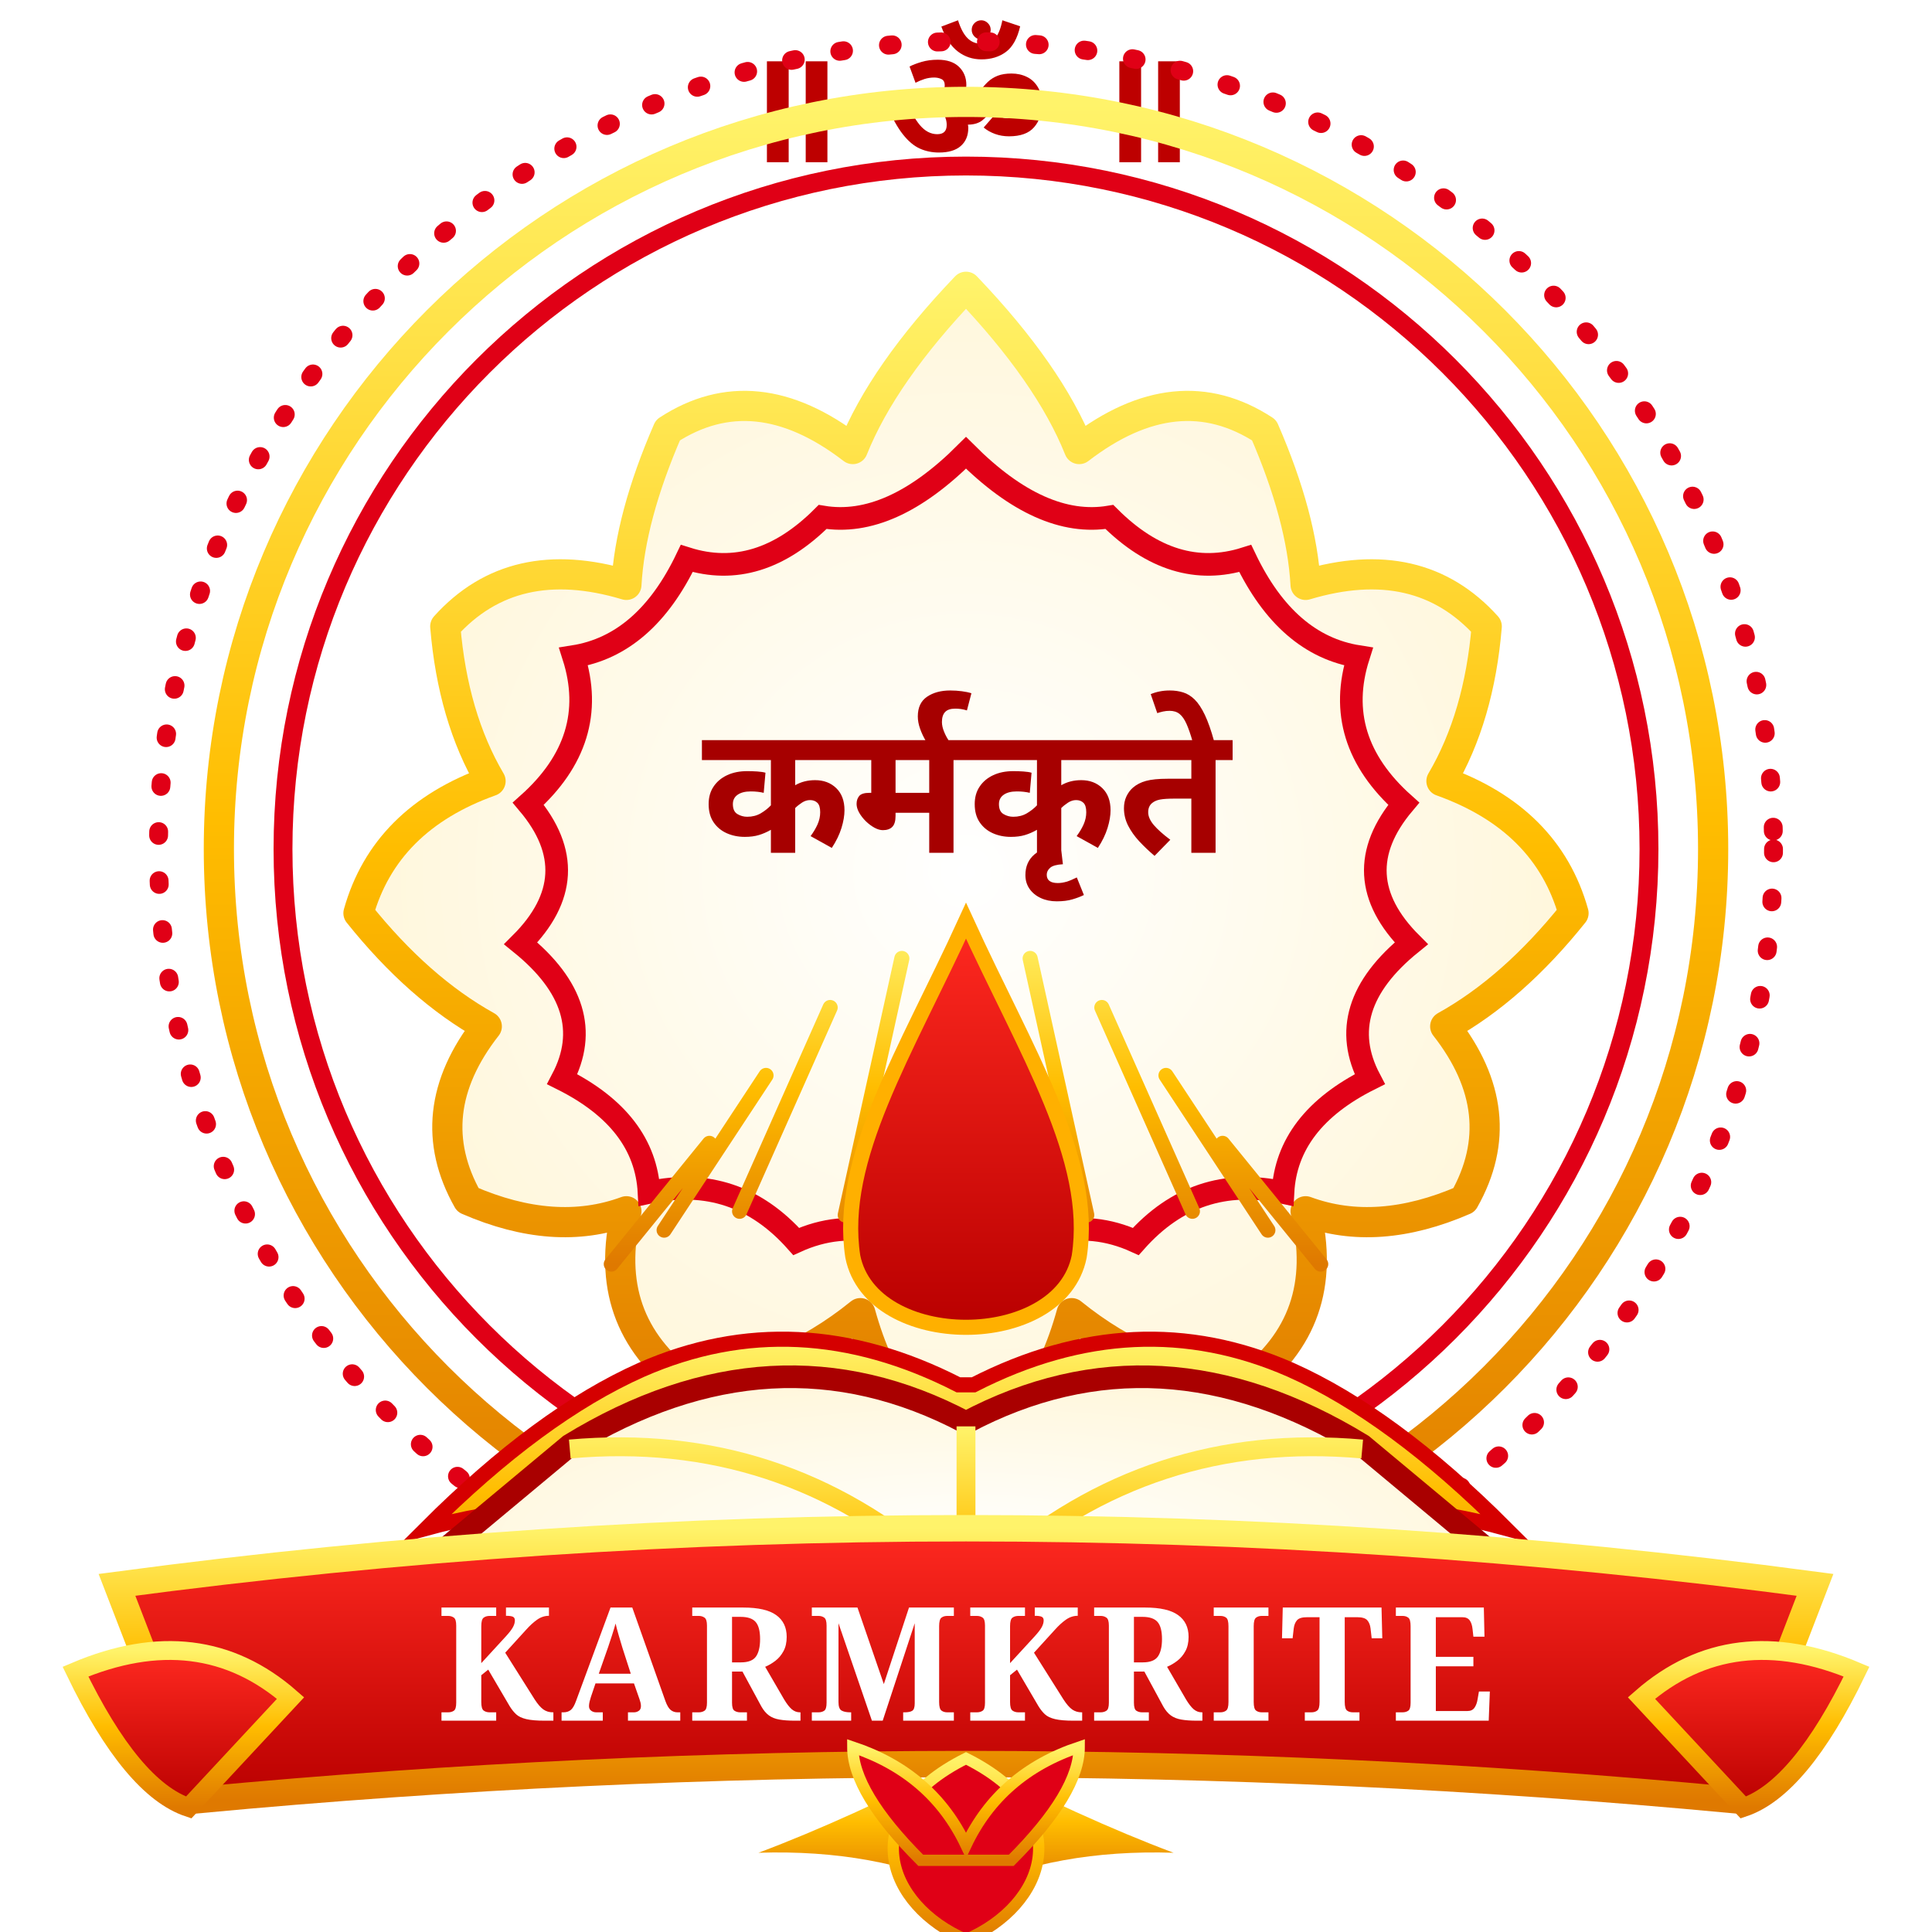
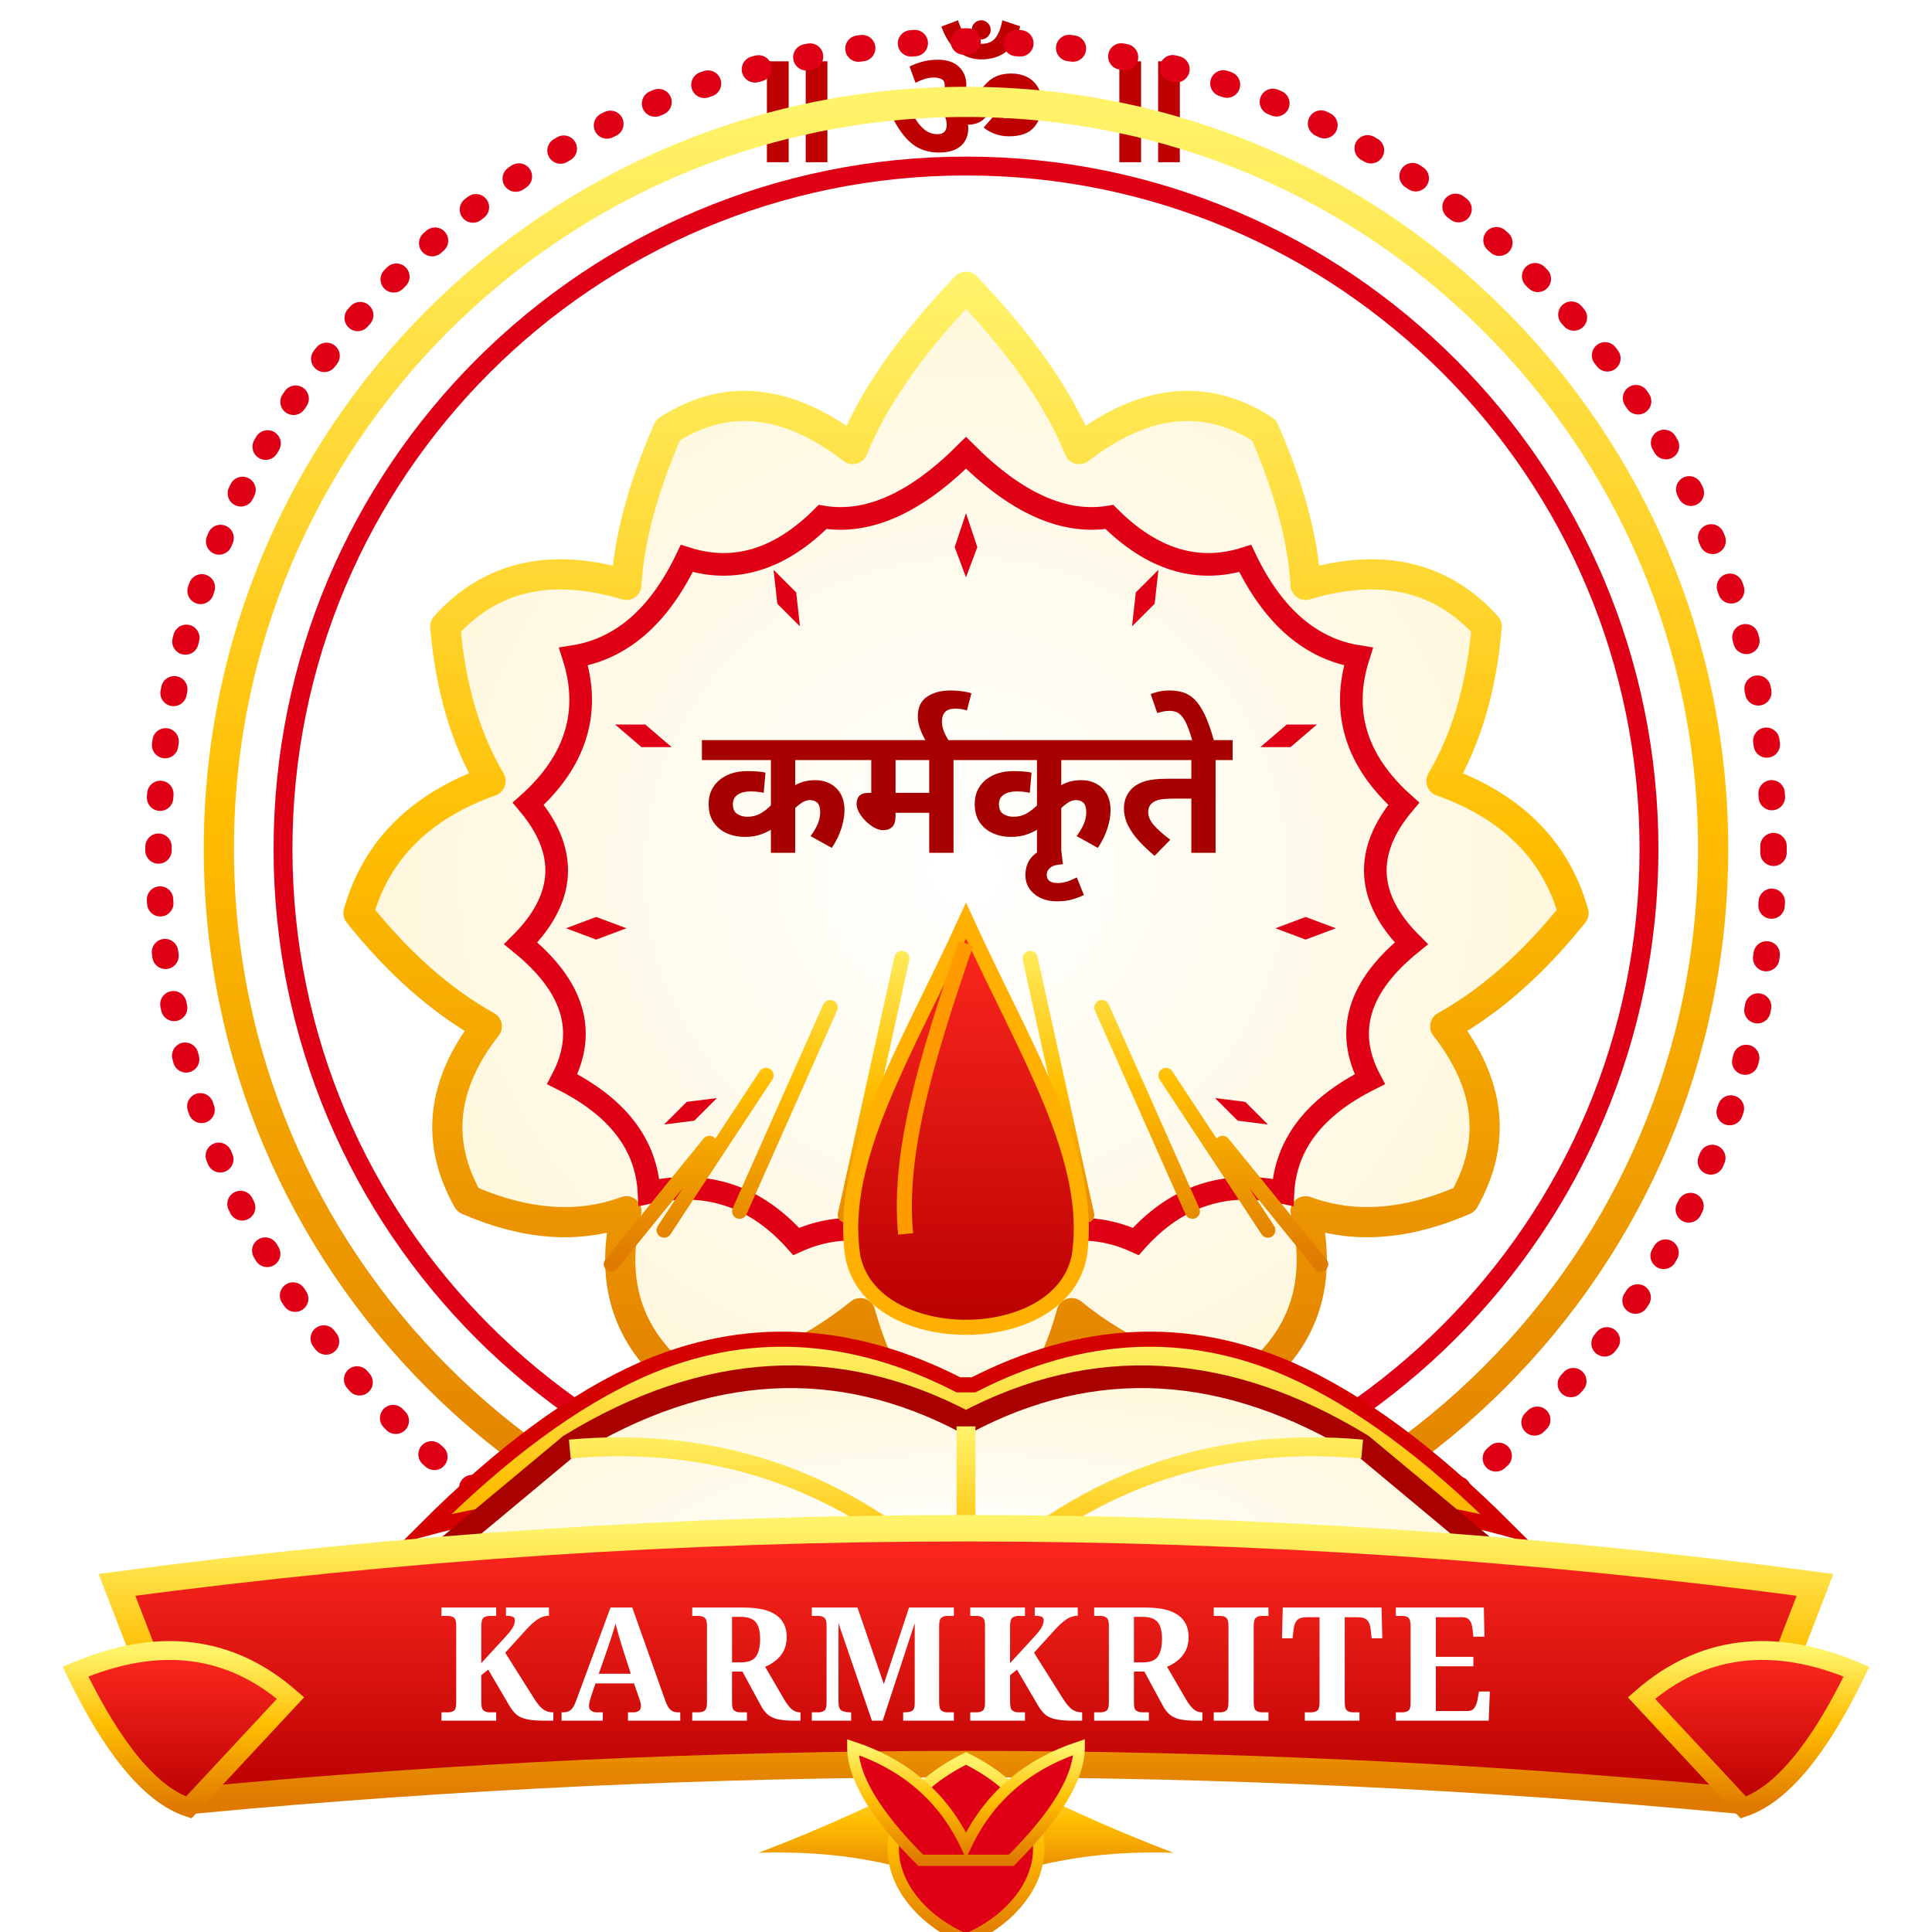
<svg xmlns="http://www.w3.org/2000/svg" width="512" height="512" viewBox="0 0 512 512">
  <defs>
    <linearGradient id="gold" x1="0" y1="0" x2="0" y2="1">
      <stop stop-color="#fff36a" />
      <stop offset=".48" stop-color="#ffbd00" />
      <stop offset="1" stop-color="#df7900" />
    </linearGradient>
    <linearGradient id="red" x1="0" y1="0" x2="0" y2="1">
      <stop stop-color="#ff2920" />
      <stop offset="1" stop-color="#b90000" />
    </linearGradient>
    <radialGradient id="paper">
      <stop stop-color="#fff" />
      <stop offset="1" stop-color="#fff7dc" />
    </radialGradient>
-     <filter id="soft">
+     <filter id="shadow" x="-20%" y="-20%" width="140%" height="140%">
      <feGaussianBlur stdDeviation="2" />
    </filter>
  </defs>
  <rect width="512" height="512" fill="#fff" />
  <text x="256" y="43" text-anchor="middle" font-family="Noto Sans Devanagari,sans-serif" font-size="43" font-weight="700" fill="#bd0000">॥ ॐ ॥</text>
  <circle cx="256" cy="225" r="198" fill="none" stroke="url(#gold)" stroke-width="8" />
  <circle cx="256" cy="225" r="181" fill="none" stroke="#e00016" stroke-width="5" />
-   <circle cx="256" cy="225" r="214" fill="none" stroke="#e00016" stroke-width="5" stroke-dasharray="1 12" stroke-linecap="round" />
+   <circle cx="256" cy="225" r="214" fill="none" stroke="#e00016" stroke-width="7" stroke-dasharray="1 13" stroke-linecap="round" />
  <g fill="url(#paper)" stroke="url(#gold)" stroke-width="8" stroke-linejoin="round">
    <path d="M256 76 Q278 99 286 119 Q312 99 335 114 Q345 137 346 155 Q376 146 394 166 Q392 190 382 207 Q410 217 417 242 Q401 262 383 272 Q401 295 388 318 Q365 328 346 321 Q353 350 330 367 Q305 365 284 348 Q276 377 256 386 Q236 377 228 348 Q207 365 182 367 Q159 350 166 321 Q147 328 124 318 Q111 295 129 272 Q111 262 95 242 Q102 217 130 207 Q120 190 118 166 Q136 146 166 155 Q167 137 177 114 Q200 99 226 119 Q234 99 256 76Z" />
  </g>
  <path d="M256 120 Q276 140 294 137 Q311 154 330 148 Q341 171 360 174 Q353 196 372 213 Q356 232 374 250 Q353 267 363 286 Q341 297 340 316 Q317 311 301 329 Q279 319 256 340 Q233 319 211 329 Q195 311 172 316 Q171 297 149 286 Q159 267 138 250 Q156 232 140 213 Q159 196 152 174 Q171 171 182 148 Q201 154 218 137 Q236 140 256 120Z" fill="none" stroke="#e00016" stroke-width="6" />
+   <g fill="#e00016">
+     <path d="M256 136 l-3 9 3 8 3-8Z M205 151 l1 9 6 6-1-9Z M307 151 l-1 9-6 6 1-9Z M163 192 l7 6 8 0-7-6Z M349 192 l-7 6-8 0 7-6Z M150 246 l8 3 8-3-8-3Z M354 246 l-8 3-8-3 8-3Z M176 298 l8-1 6-6-8 1Z M336 298 l-8-1-6-6 8 1Z" />
+   </g>
  <text x="256" y="226" text-anchor="middle" font-family="Noto Sans Devanagari,sans-serif" font-size="48" font-weight="700" fill="#a60000">कर्मकृते</text>
  <g stroke="url(#gold)" stroke-width="4" stroke-linecap="round">
    <path d="M256 245 L256 323 M239 254 L224 322 M273 254 L288 322 M220 267 L196 321 M292 267 L316 321 M203 285 L176 326 M309 285 L336 326 M188 303 L162 335 M324 303 L350 335" />
  </g>
  <path d="M256 244 C240 279 222 307 226 333 C231 358 281 358 286 333 C290 307 272 279 256 244Z" fill="url(#red)" stroke="#ffb000" stroke-width="4" />
+   <path d="M256 250 C245 282 238 306 240 327" fill="none" stroke="#ff9a00" stroke-width="4" />
  <g fill="url(#gold)" stroke="#d50000" stroke-width="4">
    <path d="M254 367 Q211 345 170 363 Q143 375 113 405 Q172 389 217 419 Q241 433 256 439 Q271 433 295 419 Q340 389 399 405 Q369 375 342 363 Q301 345 258 367Z" />
  </g>
  <path d="M256 377 Q205 350 151 383 L103 423 Q174 408 222 438 L256 455 Q290 438 338 408 Q409 408 409 423 L361 383 Q307 350 256 377Z" fill="url(#paper)" stroke="#a90000" stroke-width="6" />
  <path d="M256 378 L256 451 M151 384 Q207 379 249 416 M361 384 Q305 379 263 416" fill="none" stroke="url(#gold)" stroke-width="5" />
  <path d="M31 420 Q256 390 481 420 L459 477 Q256 458 53 477Z" fill="url(#red)" stroke="url(#gold)" stroke-width="7" />
  <text x="256" y="456" text-anchor="middle" font-family="Georgia,serif" font-size="42" font-weight="bold" letter-spacing="2" fill="#fff">KARMKRITE</text>
  <path d="M20 443 Q53 429 77 450 L50 479 Q35 474 20 443Z M492 443 Q459 429 435 450 L462 479 Q477 474 492 443Z" fill="url(#red)" stroke="url(#gold)" stroke-width="5" />
-   <g fill="url(#gold)">
-     <path d="M256 466 Q225 482 201 491 Q232 490 256 501 Q280 490 311 491 Q287 482 256 466Z" />
-     <path d="M256 466 C226 481 235 505 256 514 C277 505 286 481 256 466Z" fill="#e00016" stroke="url(#gold)" stroke-width="3" />
-     <path d="M244 493 Q226 475 226 463 Q247 470 256 489 Q265 470 286 463 Q286 475 268 493Z" fill="#e00016" stroke="url(#gold)" stroke-width="3" />
-   </g>
+   <path d="M256 466 Q225 482 201 491 Q232 490 256 501 Q280 490 311 491 Q287 482 256 466Z" fill="url(#gold)" />
+   <path d="M256 466 C226 481 235 505 256 514 C277 505 286 481 256 466Z" fill="#e00016" stroke="url(#gold)" stroke-width="3" />
+   <path d="M244 493 Q226 475 226 463 Q247 470 256 489 Q265 470 286 463 Q286 475 268 493Z" fill="#e00016" stroke="url(#gold)" stroke-width="3" />
</svg>
